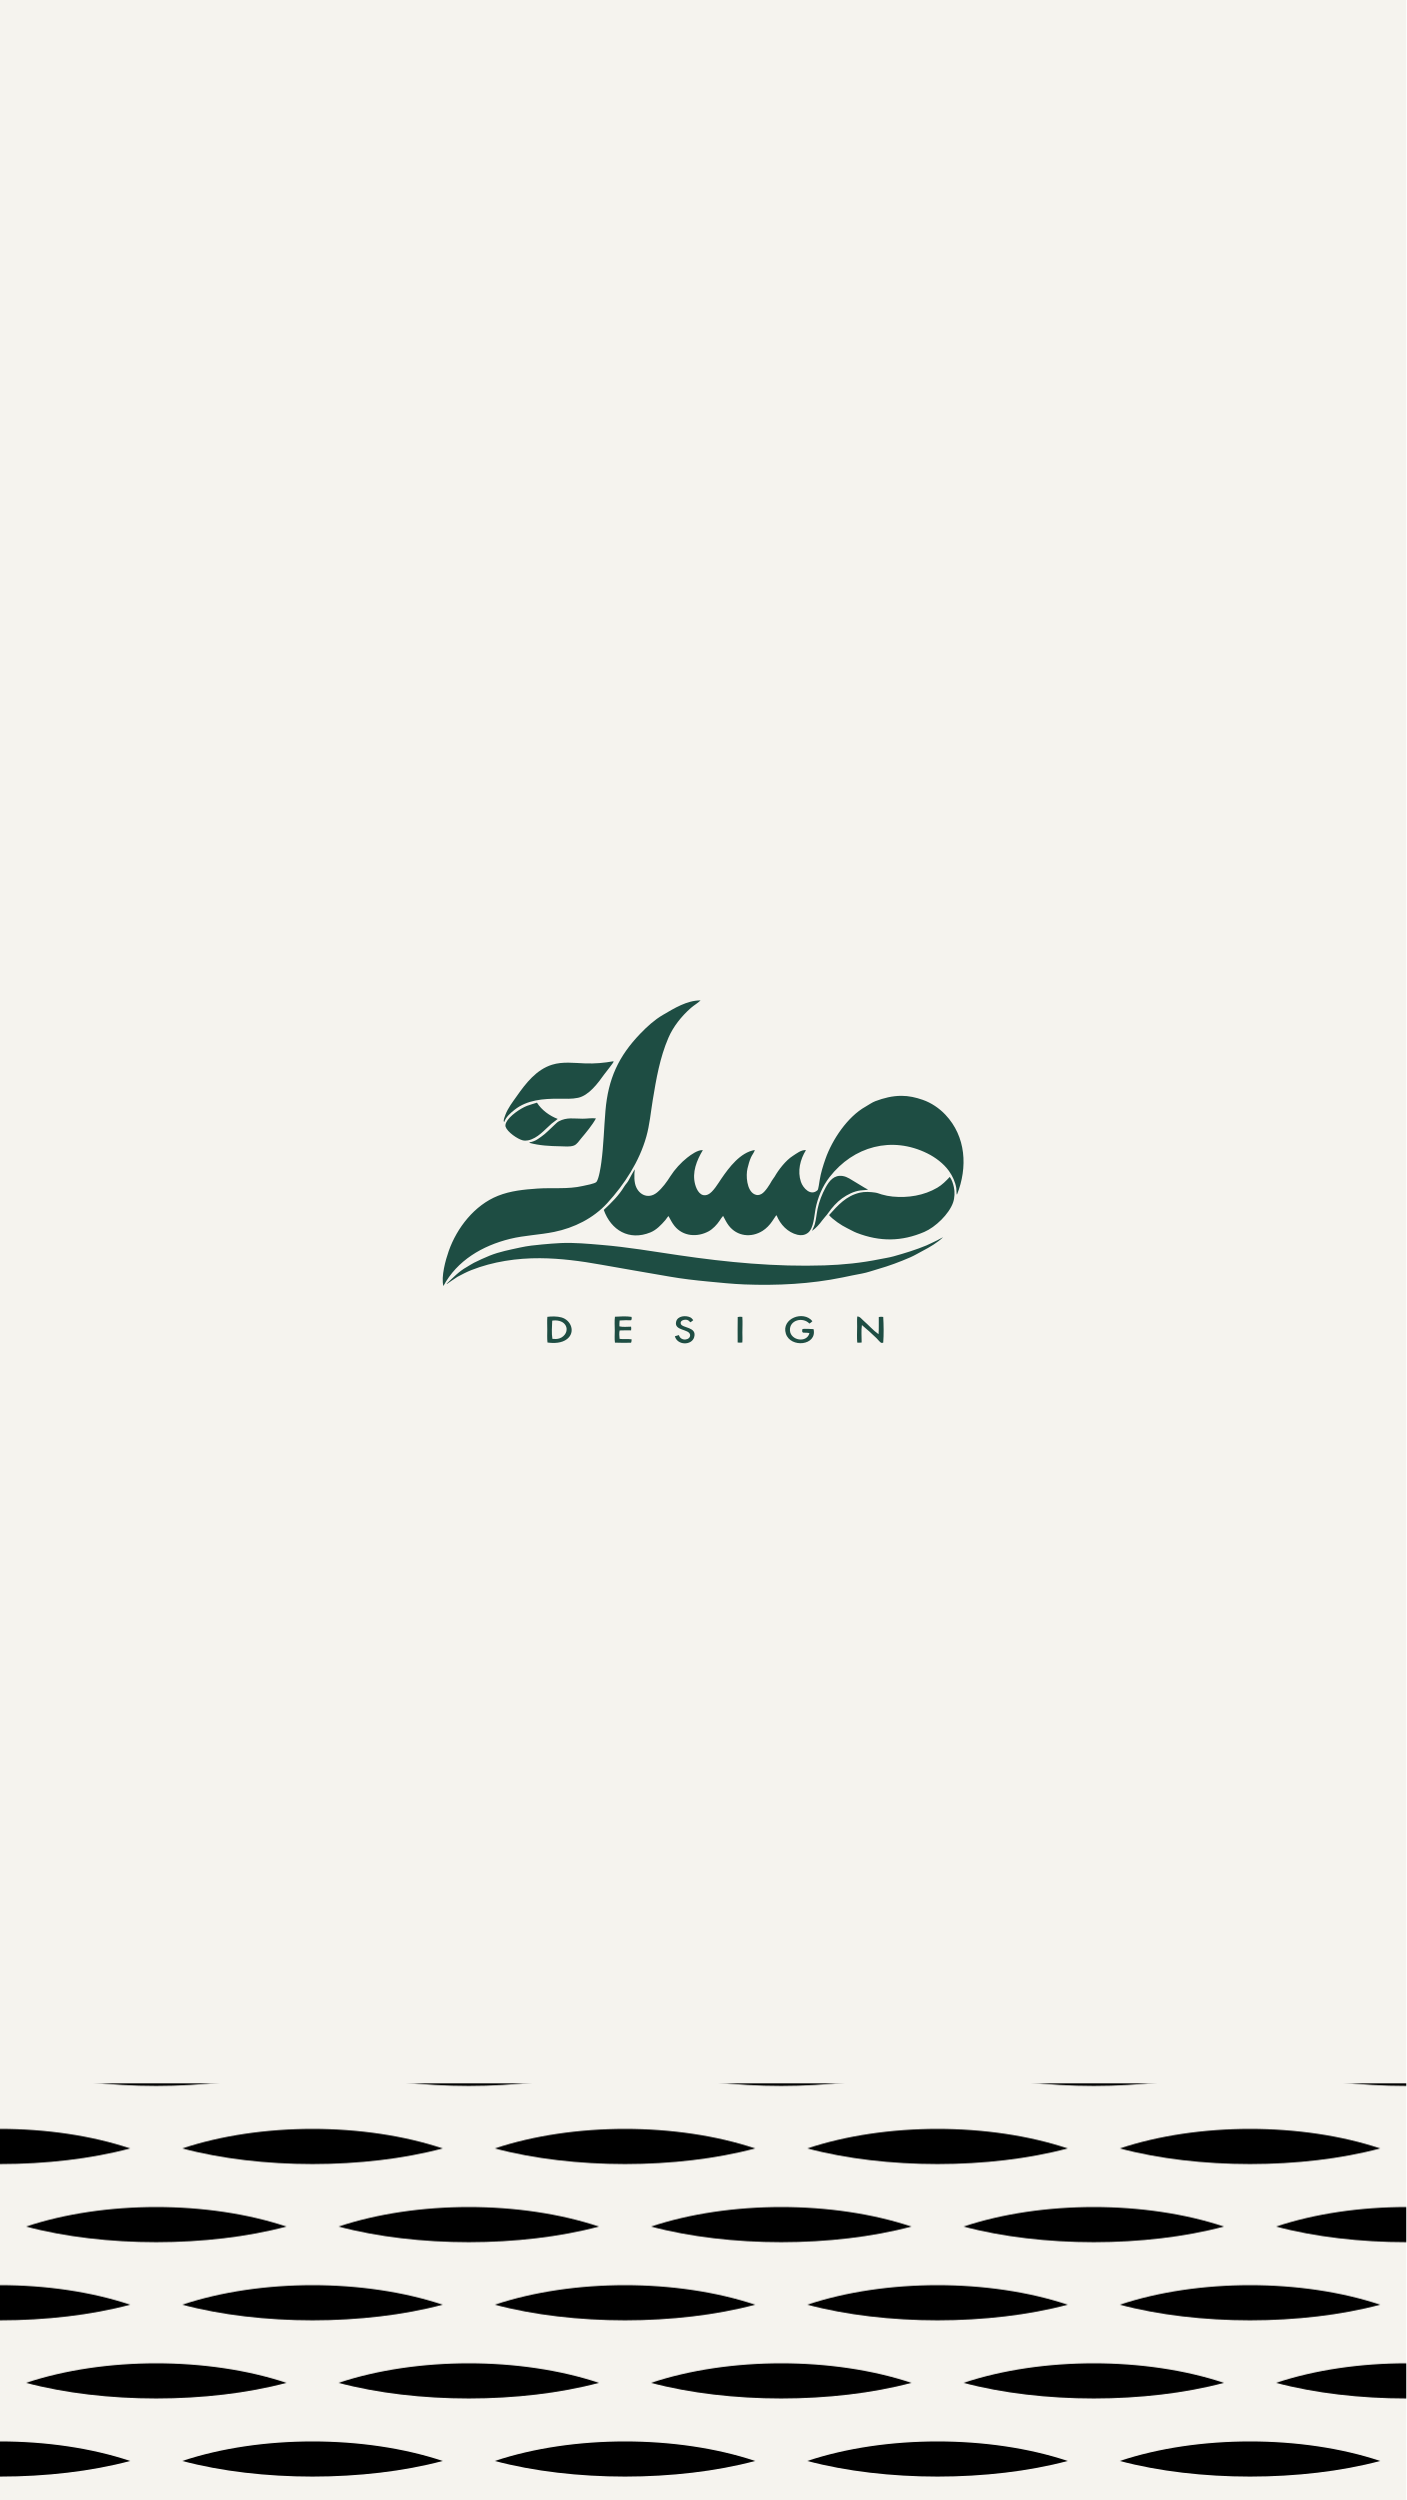
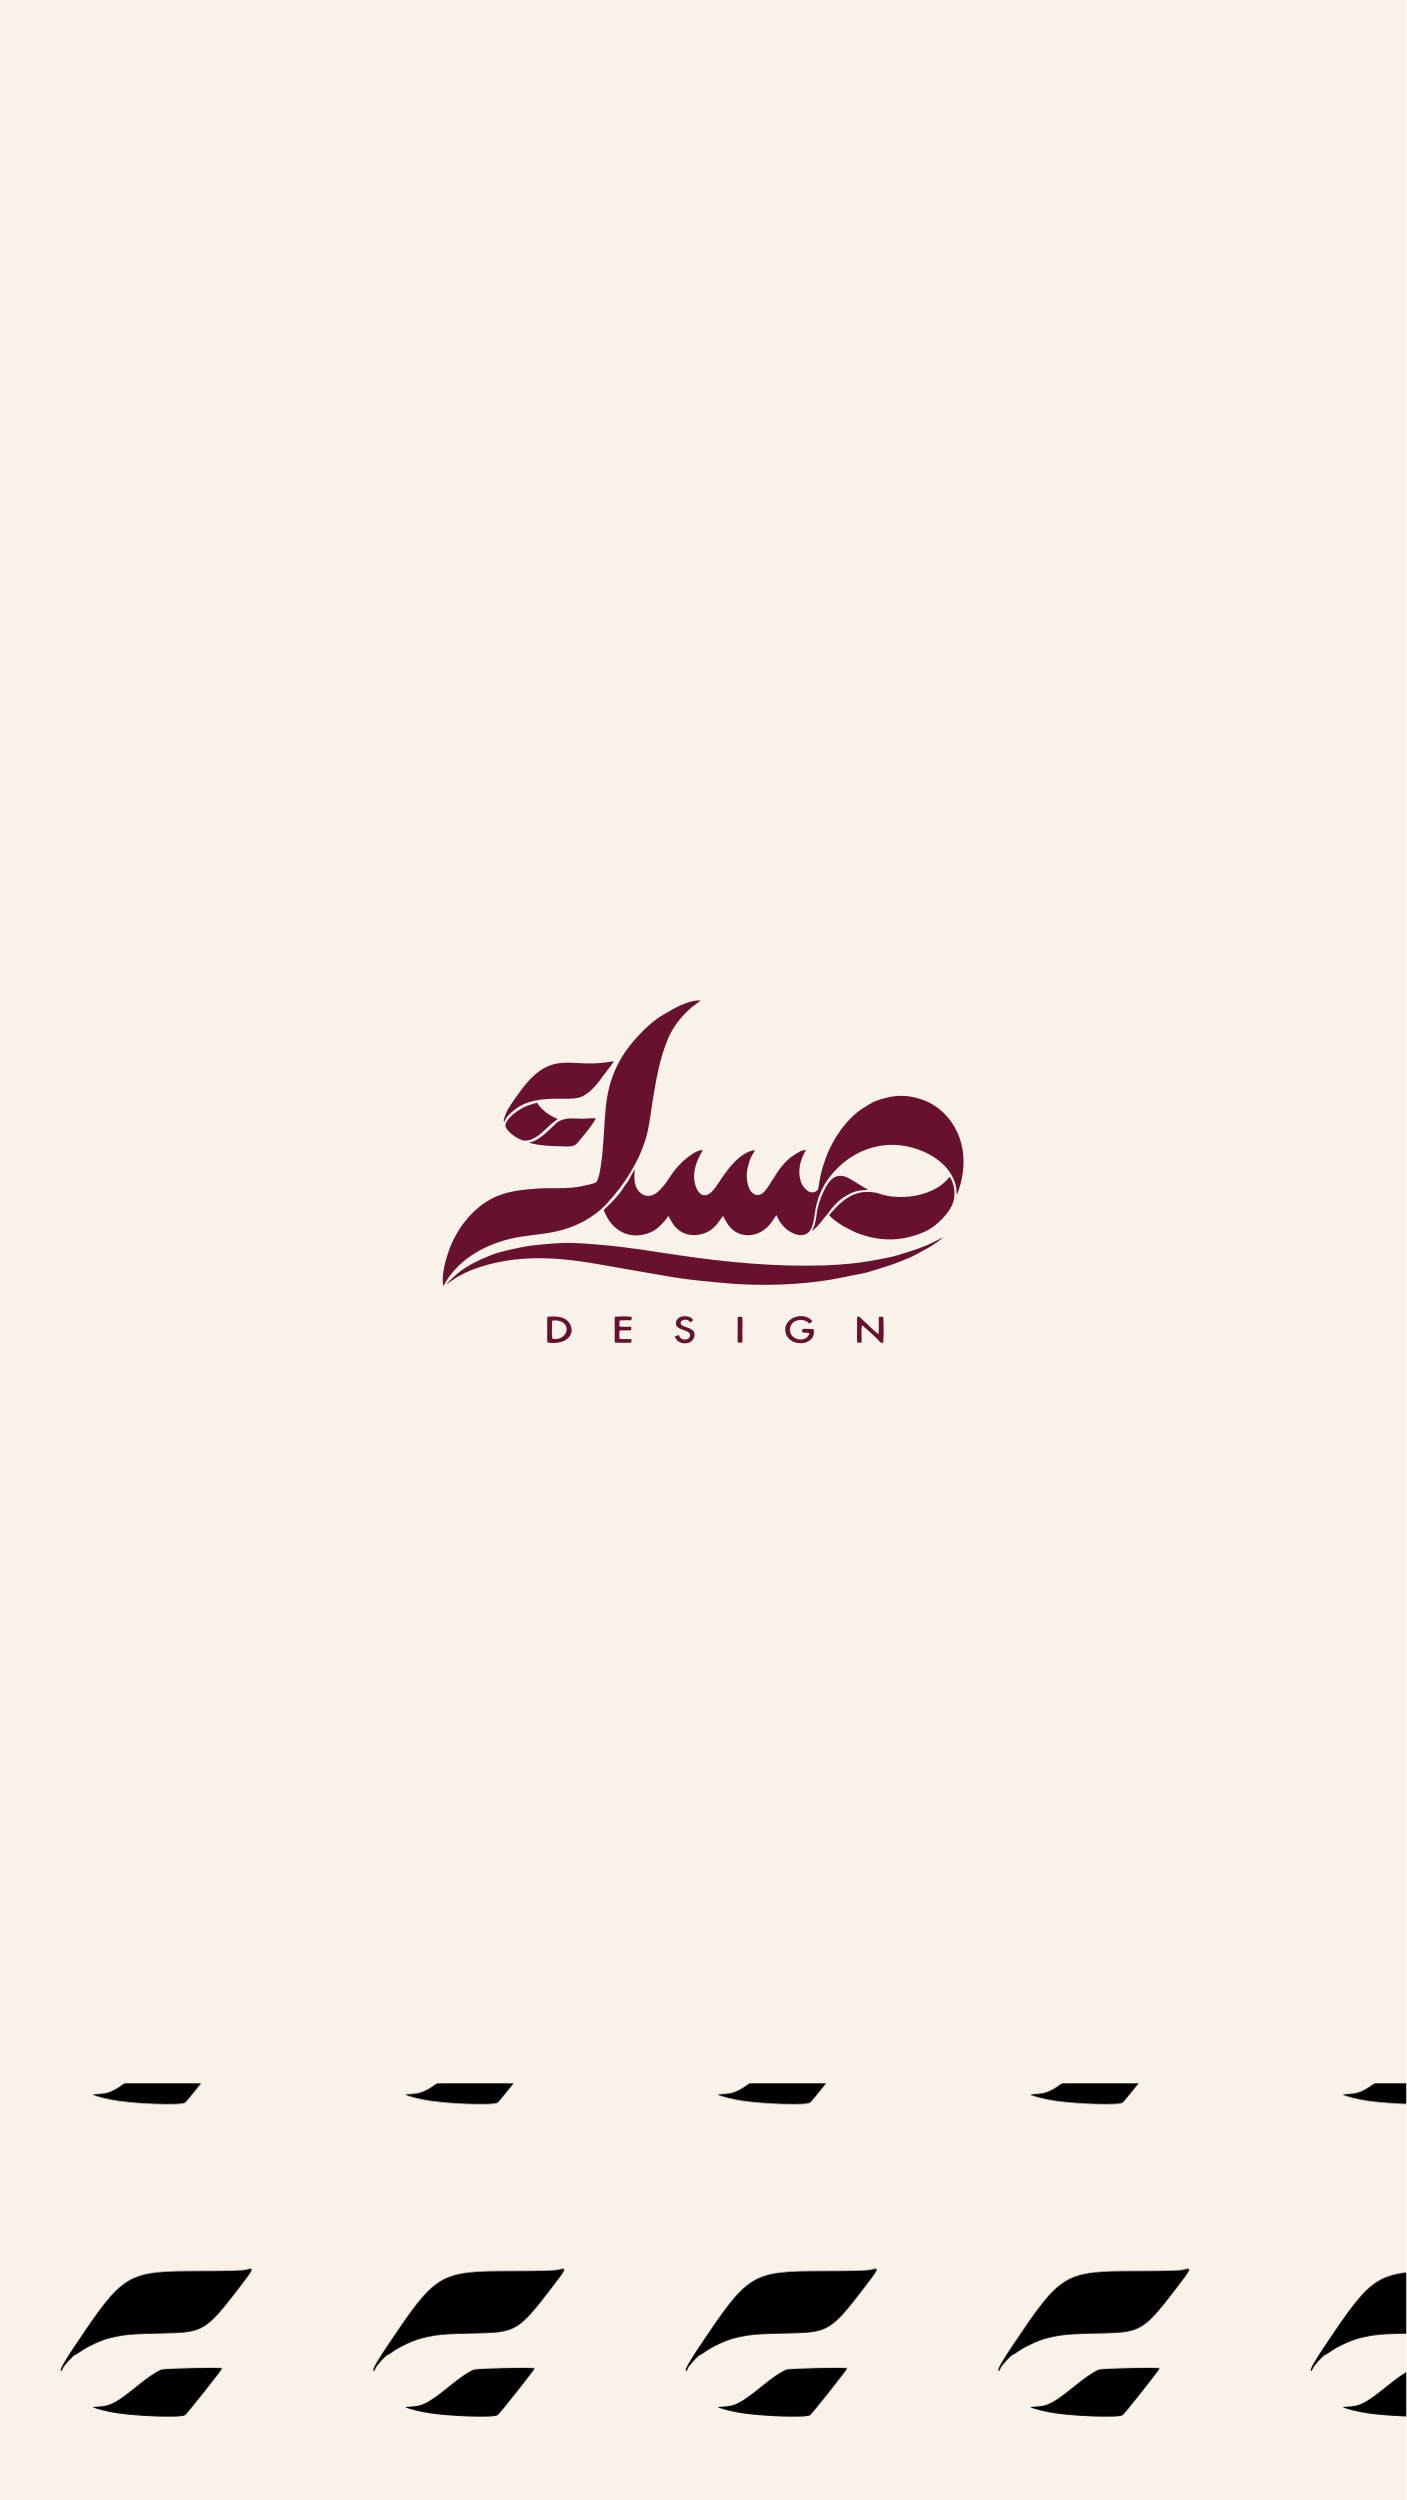
<svg xmlns="http://www.w3.org/2000/svg" viewBox="0 0 1080 1920" width="1080" height="1920" role="img" aria-label="شاشة الافتتاح">
  <defs>
-     <pattern id="m" patternUnits="userSpaceOnUse" width="240" height="120" viewBox="0 0 120 60">
-       <path d="M10 15 C40 5 80 5 110 15 C80 23 40 23 10 15 Z" />
-       <path data-tone="accent" d="M0 37.5 C17.5 37.5 35 40 50 45 C35 49 17.5 51 0 51 Z" />
-       <path data-tone="accent" d="M120 37.5 C102.5 37.5 85 40 70 45 C85 49 102.5 51 120 51 Z" />
+     <pattern id="m" patternUnits="userSpaceOnUse" width="240" height="240" viewBox="0 0 256 256">
+       <path d="       M128 187.53 C112.5 186.98 98.7 185.66 90.08 183.9 C82 182.24 74.62 179.95 76.62 179.72 C77.04 179.67 79.68       179.48 82.5 179.3 C90.59 178.76 96.24 175.61 111.96 162.86 C121.15 155.4 126.26 151.89 131.75 149.27 C134.16       148.12 182 147.07 182 148.17 C182 149.13 153.91 184.62 151.71 186.44 C150.33 187.58 141.26 187.99 128 187.53 Z       M50.4 147.43 C51.02 145.67 55.62 138.14 60.62 130.68 C101.57 69.61 103.31 68.56 163.62 68.43 C188.81 68.37       198.37 68.1 201.29 67.37 C208.69 65.51 208.62 65.68 195.04 83.38 C169.45 116.73 166.13 118.77 136.4 119.42       C106.36 120.07 101.88 120.47 89 123.68 C82.52 125.28 70.95 130.75 65.44 134.8 C63.8 136.01 62.15 137 61.79 137       C60.53 137 52.07 146.19 51.56 148.11 C51.27 149.16 50.65 150.16 50.16 150.32 C49.54 150.53 49.61 149.67 50.4       147.43 Z     " />
    </pattern>
  </defs>
-   <rect width="1080" height="1920" fill="#F5F3EE" />
+   <rect width="1080" height="1920" fill="#F8F2E9" />
  <svg version="1.1" viewBox="0 0 100 65.851" x="340" y="700" width="400" height="400" preserveAspectRatio="xMidYMid meet">
-     <path id="misk06-engrave" fill="#1E4D43" fill-rule="nonzero" stroke="none" d="M98.757,37.255 C98.749,37.23 98.695,37.257 98.681,37.235 C98.649,37.188 98.64,36.222 98.609,36.037 C98.406,34.842 97.893,33.723 97.19,32.743 C96.173,31.326 94.609,30.151 93.067,29.385 C86.237,25.994 78.865,28.002 74.264,33.941 C72.898,35.705 72.005,37.85 71.579,40.031 C71.325,41.324 71.254,43.79 70.106,44.643 C69.511,45.086 68.83,45.174 68.11,45.001 C66.256,44.556 64.807,43.041 64.117,41.291 C64.09,41.311 64.049,41.275 64.017,41.284 C64.005,41.288 63.322,42.317 63.249,42.426 C62.789,43.114 62.123,43.803 61.421,44.246 C59.249,45.618 56.517,45.328 54.911,43.225 C54.466,42.642 54.181,42.008 53.835,41.378 C53.571,41.648 53.358,42.008 53.144,42.327 C52.638,43.079 51.844,43.917 51.04,44.348 C48.878,45.506 46.15,45.34 44.518,43.325 C44.038,42.732 43.719,42.069 43.353,41.411 C43.115,41.624 42.965,41.931 42.754,42.176 C41.949,43.11 41.026,44.085 39.859,44.557 C35.798,46.198 32.318,44.145 30.924,40.23 C32.365,38.889 33.836,37.441 34.853,35.738 C35.101,35.323 35.478,34.972 35.699,34.54 C36.059,33.835 36.461,33.118 36.864,32.443 C36.89,32.707 36.815,32.97 36.805,33.242 C36.781,33.883 36.788,34.513 36.92,35.139 C37.354,37.205 39.386,38.337 41.157,36.881 C42.168,36.049 43.037,34.841 43.729,33.741 C44.525,32.477 45.771,31.115 46.947,30.195 C47.697,29.607 48.974,28.681 49.946,28.75 C48.767,30.713 47.834,33.007 48.47,35.339 C48.775,36.458 49.531,37.878 50.94,37.268 C51.887,36.857 52.913,35.092 53.495,34.241 C54.984,32.063 57.147,29.178 59.924,28.727 C59.817,29.173 59.385,29.688 59.183,30.148 C58.883,30.827 58.703,31.523 58.525,32.244 C58.183,33.621 58.368,36.468 59.824,37.209 C60.319,37.461 60.741,37.427 61.222,37.157 C61.925,36.76 62.803,35.346 63.181,34.64 C63.333,34.356 63.573,34.121 63.732,33.841 C64.507,32.48 65.878,30.714 67.211,29.867 C67.958,29.393 68.829,28.662 69.744,28.75 C68.63,30.548 68.084,32.772 68.777,34.84 C69.186,36.061 70.667,37.646 71.976,36.437 C72.13,36.294 72.325,34.84 72.372,34.54 C72.592,33.152 73.02,31.769 73.483,30.447 C74.772,26.767 77.701,22.355 81.187,20.4 C81.816,20.047 82.41,19.597 83.084,19.344 C84.697,18.737 86.328,18.328 88.075,18.325 C89.497,18.323 90.841,18.632 92.168,19.095 C93.809,19.667 95.331,20.695 96.527,21.962 C100.477,26.148 100.816,32.053 98.757,37.255 Z     M49.515,0 C48.966,0.532 48.236,0.936 47.645,1.456 C45.867,3.021 44.268,5.011 43.332,7.188 C41.691,11.008 40.995,15.072 40.323,19.167 C39.94,21.501 39.735,23.877 39.095,26.155 C37.759,30.909 34.928,35.288 31.586,38.932 C28.905,41.857 25.226,43.673 21.391,44.456 C18.589,45.028 15.684,45.106 12.906,45.794 C7.639,47.098 2.767,49.916 0.128,54.847 C-0.329,53.042 0.536,49.873 1.157,48.116 C2.73,43.659 6.113,39.31 10.61,37.521 C13.034,36.557 15.603,36.31 18.197,36.13 C21.072,35.93 24.048,36.291 26.881,35.636 C27.362,35.525 29.268,35.193 29.531,34.84 C30.001,34.206 30.338,31.973 30.45,31.146 C30.896,27.835 30.963,24.491 31.249,21.163 C31.773,15.069 33.731,10.753 37.962,6.36 C39.229,5.045 40.674,3.725 42.255,2.803 C44.458,1.518 46.865,0 49.515,0 Z     M96.061,45.487 C95.002,46.502 93.503,47.39 92.168,48.083 C91.369,48.499 90.6,48.975 89.772,49.334 C87.756,50.21 85.699,50.981 83.583,51.583 C82.56,51.875 81.536,52.261 80.488,52.449 C79.258,52.669 78.022,52.937 76.795,53.19 C70.626,54.46 64.221,54.78 57.928,54.536 C55.592,54.446 53.264,54.197 50.94,53.977 C48.477,53.743 45.987,53.458 43.553,53.032 C39.16,52.264 34.76,51.529 30.375,50.739 C26.543,50.049 22.6,49.528 18.696,49.502 C14.244,49.472 9.652,50.151 5.519,51.777 C4.589,52.143 3.705,52.609 2.823,53.081 C2.599,53.201 0.83,54.435 0.827,54.435 C0.798,54.435 0.773,54.397 0.745,54.406 C1.968,53.261 3.133,52.011 4.62,51.193 C5.091,50.934 5.536,50.604 6.018,50.368 C7.008,49.882 7.991,49.42 9.012,49.01 C10.911,48.247 12.911,47.879 14.902,47.441 C16.278,47.139 17.689,46.985 19.095,46.859 C20.293,46.753 21.485,46.646 22.689,46.593 C25.285,46.478 27.894,46.731 30.475,46.945 C35.461,47.357 40.407,48.205 45.349,48.932 C54.59,50.291 63.944,51.187 73.301,50.88 C76.842,50.765 80.416,50.404 83.883,49.694 C84.777,49.511 85.699,49.386 86.578,49.139 C88.709,48.541 90.818,47.9 92.867,47.052 C93.581,46.756 94.261,46.372 94.963,46.058 C95.341,45.889 95.682,45.631 96.061,45.487 Z     M74.177,41.228 C75.906,39.305 77.47,37.531 80.089,36.919 C81.027,36.7 82.136,36.765 83.084,36.909 C83.489,36.971 83.891,37.143 84.282,37.26 C84.947,37.458 85.685,37.598 86.378,37.666 C89.335,37.955 92.39,37.472 94.963,35.965 C95.886,35.424 96.638,34.663 97.359,33.887 C97.782,34.478 97.979,35.14 98.139,35.838 C98.352,36.771 98.303,37.926 97.983,38.833 C97.205,41.037 94.601,43.539 92.468,44.454 C88.101,46.328 83.929,46.352 79.49,44.636 C78.827,44.38 78.233,44.007 77.593,43.703 C76.571,43.218 74.906,42.086 74.177,41.228 Z     M32.771,11.691 C32.765,11.722 32.805,11.748 32.805,11.78 C32.805,11.95 31.249,13.873 31.033,14.175 C29.837,15.85 28.093,18.253 25.983,18.705 C24.774,18.964 23.519,18.881 22.289,18.877 C19.33,18.867 16.209,19.094 13.804,20.999 C12.997,21.637 12.16,22.362 11.808,23.353 C11.8,23.314 11.748,23.297 11.735,23.26 C11.631,22.968 11.931,22.246 12.037,21.962 C12.523,20.664 13.442,19.494 14.232,18.368 C15.97,15.891 17.997,13.285 20.992,12.353 C23.055,11.711 25.264,12.028 27.381,12.099 C29.264,12.162 30.926,12.012 32.771,11.691 Z     M18.097,19.637 C18.976,21.045 20.549,22.188 22.083,22.76 C21.746,23.069 21.284,23.335 20.912,23.659 C19.555,24.842 18.246,26.485 16.4,26.873 C16.106,26.935 15.695,26.945 15.401,26.879 C14.39,26.648 12.414,25.283 12.071,24.258 C11.987,24.007 12.075,23.691 12.182,23.459 C12.761,22.2 14.949,20.723 16.2,20.242 C16.825,20.001 17.467,19.854 18.097,19.637 Z     M29.421,22.661 C28.742,23.912 27.514,25.399 26.582,26.497 C26.191,26.958 25.781,27.653 25.184,27.873 C24.404,28.16 23.409,28.027 22.589,28.013 C20.589,27.979 18.579,27.883 16.652,27.353 C16.679,27.33 16.671,27.285 16.686,27.253 C16.698,27.227 16.963,27.2 16.999,27.191 C17.27,27.123 17.544,27.019 17.797,26.897 C18.185,26.712 18.539,26.428 18.895,26.188 C19.84,25.549 20.639,24.637 21.491,23.88 C21.75,23.649 21.977,23.385 22.289,23.22 C23.851,22.395 25.181,22.72 26.881,22.718 C27.704,22.717 28.634,22.555 29.421,22.661 Z     M81.676,36.337 C81.213,36.438 80.681,36.425 80.189,36.49 C78.935,36.654 77.719,37.274 76.695,38 C75.66,38.734 74.733,39.794 74.013,40.829 C73.672,41.32 73.225,41.741 72.877,42.227 C72.342,42.973 71.659,43.733 70.905,44.262 C71.036,43.89 71.297,43.456 71.423,43.025 C71.707,42.052 71.769,41.02 71.978,40.031 C72.285,38.585 72.814,37.228 73.515,35.938 C74.216,34.646 75.149,33.46 76.795,33.718 C77.714,33.862 78.409,34.427 79.191,34.872 C80.024,35.347 80.82,35.907 81.676,36.337 Z     M20.116,65.686 C20.022,64.866 20.075,64.017 20.075,63.19 C20.075,62.386 20.023,61.55 20.093,60.759 C20.929,60.652 21.963,60.642 22.789,60.867 C24.642,61.373 25.553,63.693 23.887,65.015 C22.866,65.825 21.345,65.863 20.116,65.686 Z     M83.683,64.091 C83.763,62.999 83.706,61.891 83.726,60.794 C84.014,60.727 84.283,60.729 84.581,60.776 C84.67,62.382 84.699,64.121 84.581,65.72 C84.459,65.733 84.312,65.791 84.182,65.743 C83.997,65.675 83.461,65.023 83.284,64.849 C82.399,63.978 81.431,63.133 80.488,62.337 C80.319,63.398 80.454,64.594 80.437,65.686 C80.168,65.737 79.881,65.73 79.59,65.706 C79.508,64.724 79.561,63.688 79.568,62.691 C79.573,62.03 79.527,61.352 79.59,60.699 C80.09,60.652 80.43,61.185 80.791,61.493 C81.766,62.324 82.636,63.362 83.683,64.091 Z     M70.982,61.593 C70.814,61.776 70.633,61.92 70.406,62.051 C69.155,60.722 66.534,61.361 66.671,63.39 C66.801,65.322 69.914,65.833 70.414,63.889 C70.045,63.784 69.605,63.816 69.208,63.797 C68.934,63.631 69.03,63.532 69.03,63.19 C69.066,63.18 69.074,63.126 69.108,63.111 C69.367,62.995 70.838,63.105 71.205,63.119 C71.934,66.302 66.767,66.783 65.885,63.989 C64.963,61.069 69.264,59.463 70.982,61.593 Z     M36.265,60.767 C36.281,61.01 36.335,61.237 36.165,61.411 C35.435,61.409 34.695,61.395 33.969,61.459 C33.914,61.821 33.927,62.215 33.93,62.591 C34.604,62.75 35.451,62.657 36.165,62.646 C36.213,62.886 36.212,63.116 36.165,63.357 C35.433,63.354 34.699,63.334 33.969,63.374 C33.864,63.875 33.899,64.477 33.962,64.987 C34.718,65.093 35.517,64.963 36.265,65.074 C36.265,65.373 36.272,65.467 36.165,65.728 C35.137,65.756 34.098,65.758 33.071,65.712 C32.961,64.977 33.039,64.149 33.036,63.39 C33.033,62.521 32.955,61.586 33.071,60.738 C34.092,60.678 35.267,60.608 36.265,60.767 Z     M48.106,61.393 C47.951,61.549 47.758,61.672 47.546,61.808 C47.37,61.623 47.203,61.427 46.947,61.354 C46.49,61.222 45.51,61.405 45.708,62.092 C45.96,62.965 48.89,62.634 48.272,64.688 C47.795,66.274 45.053,66.266 44.573,64.488 C44.823,64.398 45.101,64.331 45.349,64.263 C45.712,65.572 47.663,65.235 47.491,64.189 C47.304,63.054 44.395,63.473 44.815,61.693 C45.086,60.546 46.677,60.437 47.546,60.862 C47.772,60.972 47.955,61.201 48.106,61.393 Z     M21.024,61.493 C20.991,62.623 20.873,63.881 21.06,64.987 C21.48,65.036 21.973,65.038 22.389,64.906 C23.47,64.564 24.223,63.357 23.526,62.292 C23.018,61.515 21.843,61.345 21.024,61.493 Z     M57.528,60.77 C57.598,61.759 57.543,62.789 57.537,63.789 C57.532,64.419 57.582,65.061 57.524,65.686 C57.219,65.727 56.934,65.728 56.63,65.686 C56.62,64.058 56.618,62.424 56.641,60.794 C56.946,60.719 57.211,60.719 57.528,60.77 Z" />
+     <path id="misk06-engrave" fill="#68112F" fill-rule="nonzero" stroke="none" d="M98.757,37.255 C98.749,37.23 98.695,37.257 98.681,37.235 C98.649,37.188 98.64,36.222 98.609,36.037 C98.406,34.842 97.893,33.723 97.19,32.743 C96.173,31.326 94.609,30.151 93.067,29.385 C86.237,25.994 78.865,28.002 74.264,33.941 C72.898,35.705 72.005,37.85 71.579,40.031 C71.325,41.324 71.254,43.79 70.106,44.643 C69.511,45.086 68.83,45.174 68.11,45.001 C66.256,44.556 64.807,43.041 64.117,41.291 C64.09,41.311 64.049,41.275 64.017,41.284 C64.005,41.288 63.322,42.317 63.249,42.426 C62.789,43.114 62.123,43.803 61.421,44.246 C59.249,45.618 56.517,45.328 54.911,43.225 C54.466,42.642 54.181,42.008 53.835,41.378 C53.571,41.648 53.358,42.008 53.144,42.327 C52.638,43.079 51.844,43.917 51.04,44.348 C48.878,45.506 46.15,45.34 44.518,43.325 C44.038,42.732 43.719,42.069 43.353,41.411 C43.115,41.624 42.965,41.931 42.754,42.176 C41.949,43.11 41.026,44.085 39.859,44.557 C35.798,46.198 32.318,44.145 30.924,40.23 C32.365,38.889 33.836,37.441 34.853,35.738 C35.101,35.323 35.478,34.972 35.699,34.54 C36.059,33.835 36.461,33.118 36.864,32.443 C36.89,32.707 36.815,32.97 36.805,33.242 C36.781,33.883 36.788,34.513 36.92,35.139 C37.354,37.205 39.386,38.337 41.157,36.881 C42.168,36.049 43.037,34.841 43.729,33.741 C44.525,32.477 45.771,31.115 46.947,30.195 C47.697,29.607 48.974,28.681 49.946,28.75 C48.767,30.713 47.834,33.007 48.47,35.339 C48.775,36.458 49.531,37.878 50.94,37.268 C51.887,36.857 52.913,35.092 53.495,34.241 C54.984,32.063 57.147,29.178 59.924,28.727 C59.817,29.173 59.385,29.688 59.183,30.148 C58.883,30.827 58.703,31.523 58.525,32.244 C58.183,33.621 58.368,36.468 59.824,37.209 C60.319,37.461 60.741,37.427 61.222,37.157 C61.925,36.76 62.803,35.346 63.181,34.64 C63.333,34.356 63.573,34.121 63.732,33.841 C64.507,32.48 65.878,30.714 67.211,29.867 C67.958,29.393 68.829,28.662 69.744,28.75 C68.63,30.548 68.084,32.772 68.777,34.84 C69.186,36.061 70.667,37.646 71.976,36.437 C72.13,36.294 72.325,34.84 72.372,34.54 C72.592,33.152 73.02,31.769 73.483,30.447 C74.772,26.767 77.701,22.355 81.187,20.4 C81.816,20.047 82.41,19.597 83.084,19.344 C84.697,18.737 86.328,18.328 88.075,18.325 C89.497,18.323 90.841,18.632 92.168,19.095 C93.809,19.667 95.331,20.695 96.527,21.962 C100.477,26.148 100.816,32.053 98.757,37.255 Z     M49.515,0 C48.966,0.532 48.236,0.936 47.645,1.456 C45.867,3.021 44.268,5.011 43.332,7.188 C41.691,11.008 40.995,15.072 40.323,19.167 C39.94,21.501 39.735,23.877 39.095,26.155 C37.759,30.909 34.928,35.288 31.586,38.932 C28.905,41.857 25.226,43.673 21.391,44.456 C18.589,45.028 15.684,45.106 12.906,45.794 C7.639,47.098 2.767,49.916 0.128,54.847 C-0.329,53.042 0.536,49.873 1.157,48.116 C2.73,43.659 6.113,39.31 10.61,37.521 C13.034,36.557 15.603,36.31 18.197,36.13 C21.072,35.93 24.048,36.291 26.881,35.636 C27.362,35.525 29.268,35.193 29.531,34.84 C30.001,34.206 30.338,31.973 30.45,31.146 C30.896,27.835 30.963,24.491 31.249,21.163 C31.773,15.069 33.731,10.753 37.962,6.36 C39.229,5.045 40.674,3.725 42.255,2.803 C44.458,1.518 46.865,0 49.515,0 Z     M96.061,45.487 C95.002,46.502 93.503,47.39 92.168,48.083 C91.369,48.499 90.6,48.975 89.772,49.334 C87.756,50.21 85.699,50.981 83.583,51.583 C82.56,51.875 81.536,52.261 80.488,52.449 C79.258,52.669 78.022,52.937 76.795,53.19 C70.626,54.46 64.221,54.78 57.928,54.536 C55.592,54.446 53.264,54.197 50.94,53.977 C48.477,53.743 45.987,53.458 43.553,53.032 C39.16,52.264 34.76,51.529 30.375,50.739 C26.543,50.049 22.6,49.528 18.696,49.502 C14.244,49.472 9.652,50.151 5.519,51.777 C4.589,52.143 3.705,52.609 2.823,53.081 C2.599,53.201 0.83,54.435 0.827,54.435 C0.798,54.435 0.773,54.397 0.745,54.406 C1.968,53.261 3.133,52.011 4.62,51.193 C5.091,50.934 5.536,50.604 6.018,50.368 C7.008,49.882 7.991,49.42 9.012,49.01 C10.911,48.247 12.911,47.879 14.902,47.441 C16.278,47.139 17.689,46.985 19.095,46.859 C20.293,46.753 21.485,46.646 22.689,46.593 C25.285,46.478 27.894,46.731 30.475,46.945 C35.461,47.357 40.407,48.205 45.349,48.932 C54.59,50.291 63.944,51.187 73.301,50.88 C76.842,50.765 80.416,50.404 83.883,49.694 C84.777,49.511 85.699,49.386 86.578,49.139 C88.709,48.541 90.818,47.9 92.867,47.052 C93.581,46.756 94.261,46.372 94.963,46.058 C95.341,45.889 95.682,45.631 96.061,45.487 Z     M74.177,41.228 C75.906,39.305 77.47,37.531 80.089,36.919 C81.027,36.7 82.136,36.765 83.084,36.909 C83.489,36.971 83.891,37.143 84.282,37.26 C84.947,37.458 85.685,37.598 86.378,37.666 C89.335,37.955 92.39,37.472 94.963,35.965 C95.886,35.424 96.638,34.663 97.359,33.887 C97.782,34.478 97.979,35.14 98.139,35.838 C98.352,36.771 98.303,37.926 97.983,38.833 C97.205,41.037 94.601,43.539 92.468,44.454 C88.101,46.328 83.929,46.352 79.49,44.636 C78.827,44.38 78.233,44.007 77.593,43.703 C76.571,43.218 74.906,42.086 74.177,41.228 Z     M32.771,11.691 C32.765,11.722 32.805,11.748 32.805,11.78 C32.805,11.95 31.249,13.873 31.033,14.175 C29.837,15.85 28.093,18.253 25.983,18.705 C24.774,18.964 23.519,18.881 22.289,18.877 C19.33,18.867 16.209,19.094 13.804,20.999 C12.997,21.637 12.16,22.362 11.808,23.353 C11.8,23.314 11.748,23.297 11.735,23.26 C11.631,22.968 11.931,22.246 12.037,21.962 C12.523,20.664 13.442,19.494 14.232,18.368 C15.97,15.891 17.997,13.285 20.992,12.353 C23.055,11.711 25.264,12.028 27.381,12.099 C29.264,12.162 30.926,12.012 32.771,11.691 Z     M18.097,19.637 C18.976,21.045 20.549,22.188 22.083,22.76 C21.746,23.069 21.284,23.335 20.912,23.659 C19.555,24.842 18.246,26.485 16.4,26.873 C16.106,26.935 15.695,26.945 15.401,26.879 C14.39,26.648 12.414,25.283 12.071,24.258 C11.987,24.007 12.075,23.691 12.182,23.459 C12.761,22.2 14.949,20.723 16.2,20.242 C16.825,20.001 17.467,19.854 18.097,19.637 Z     M29.421,22.661 C28.742,23.912 27.514,25.399 26.582,26.497 C26.191,26.958 25.781,27.653 25.184,27.873 C24.404,28.16 23.409,28.027 22.589,28.013 C20.589,27.979 18.579,27.883 16.652,27.353 C16.679,27.33 16.671,27.285 16.686,27.253 C16.698,27.227 16.963,27.2 16.999,27.191 C17.27,27.123 17.544,27.019 17.797,26.897 C18.185,26.712 18.539,26.428 18.895,26.188 C19.84,25.549 20.639,24.637 21.491,23.88 C21.75,23.649 21.977,23.385 22.289,23.22 C23.851,22.395 25.181,22.72 26.881,22.718 C27.704,22.717 28.634,22.555 29.421,22.661 Z     M81.676,36.337 C81.213,36.438 80.681,36.425 80.189,36.49 C78.935,36.654 77.719,37.274 76.695,38 C75.66,38.734 74.733,39.794 74.013,40.829 C73.672,41.32 73.225,41.741 72.877,42.227 C72.342,42.973 71.659,43.733 70.905,44.262 C71.036,43.89 71.297,43.456 71.423,43.025 C71.707,42.052 71.769,41.02 71.978,40.031 C72.285,38.585 72.814,37.228 73.515,35.938 C74.216,34.646 75.149,33.46 76.795,33.718 C77.714,33.862 78.409,34.427 79.191,34.872 C80.024,35.347 80.82,35.907 81.676,36.337 Z     M20.116,65.686 C20.022,64.866 20.075,64.017 20.075,63.19 C20.075,62.386 20.023,61.55 20.093,60.759 C20.929,60.652 21.963,60.642 22.789,60.867 C24.642,61.373 25.553,63.693 23.887,65.015 C22.866,65.825 21.345,65.863 20.116,65.686 Z     M83.683,64.091 C83.763,62.999 83.706,61.891 83.726,60.794 C84.014,60.727 84.283,60.729 84.581,60.776 C84.67,62.382 84.699,64.121 84.581,65.72 C84.459,65.733 84.312,65.791 84.182,65.743 C83.997,65.675 83.461,65.023 83.284,64.849 C82.399,63.978 81.431,63.133 80.488,62.337 C80.319,63.398 80.454,64.594 80.437,65.686 C80.168,65.737 79.881,65.73 79.59,65.706 C79.508,64.724 79.561,63.688 79.568,62.691 C79.573,62.03 79.527,61.352 79.59,60.699 C80.09,60.652 80.43,61.185 80.791,61.493 C81.766,62.324 82.636,63.362 83.683,64.091 Z     M70.982,61.593 C70.814,61.776 70.633,61.92 70.406,62.051 C69.155,60.722 66.534,61.361 66.671,63.39 C66.801,65.322 69.914,65.833 70.414,63.889 C70.045,63.784 69.605,63.816 69.208,63.797 C68.934,63.631 69.03,63.532 69.03,63.19 C69.066,63.18 69.074,63.126 69.108,63.111 C69.367,62.995 70.838,63.105 71.205,63.119 C71.934,66.302 66.767,66.783 65.885,63.989 C64.963,61.069 69.264,59.463 70.982,61.593 Z     M36.265,60.767 C36.281,61.01 36.335,61.237 36.165,61.411 C35.435,61.409 34.695,61.395 33.969,61.459 C33.914,61.821 33.927,62.215 33.93,62.591 C34.604,62.75 35.451,62.657 36.165,62.646 C36.213,62.886 36.212,63.116 36.165,63.357 C35.433,63.354 34.699,63.334 33.969,63.374 C33.864,63.875 33.899,64.477 33.962,64.987 C34.718,65.093 35.517,64.963 36.265,65.074 C36.265,65.373 36.272,65.467 36.165,65.728 C35.137,65.756 34.098,65.758 33.071,65.712 C32.961,64.977 33.039,64.149 33.036,63.39 C33.033,62.521 32.955,61.586 33.071,60.738 C34.092,60.678 35.267,60.608 36.265,60.767 Z     M48.106,61.393 C47.951,61.549 47.758,61.672 47.546,61.808 C47.37,61.623 47.203,61.427 46.947,61.354 C46.49,61.222 45.51,61.405 45.708,62.092 C45.96,62.965 48.89,62.634 48.272,64.688 C47.795,66.274 45.053,66.266 44.573,64.488 C44.823,64.398 45.101,64.331 45.349,64.263 C45.712,65.572 47.663,65.235 47.491,64.189 C47.304,63.054 44.395,63.473 44.815,61.693 C45.086,60.546 46.677,60.437 47.546,60.862 C47.772,60.972 47.955,61.201 48.106,61.393 Z     M21.024,61.493 C20.991,62.623 20.873,63.881 21.06,64.987 C21.48,65.036 21.973,65.038 22.389,64.906 C23.47,64.564 24.223,63.357 23.526,62.292 C23.018,61.515 21.843,61.345 21.024,61.493 Z     M57.528,60.77 C57.598,61.759 57.543,62.789 57.537,63.789 C57.532,64.419 57.582,65.061 57.524,65.686 C57.219,65.727 56.934,65.728 56.63,65.686 C56.62,64.058 56.618,62.424 56.641,60.794 C56.946,60.719 57.211,60.719 57.528,60.77 Z" />
  </svg>
  <rect x="0" y="1600" width="1080" height="320" fill="url(#m)" />
</svg>
